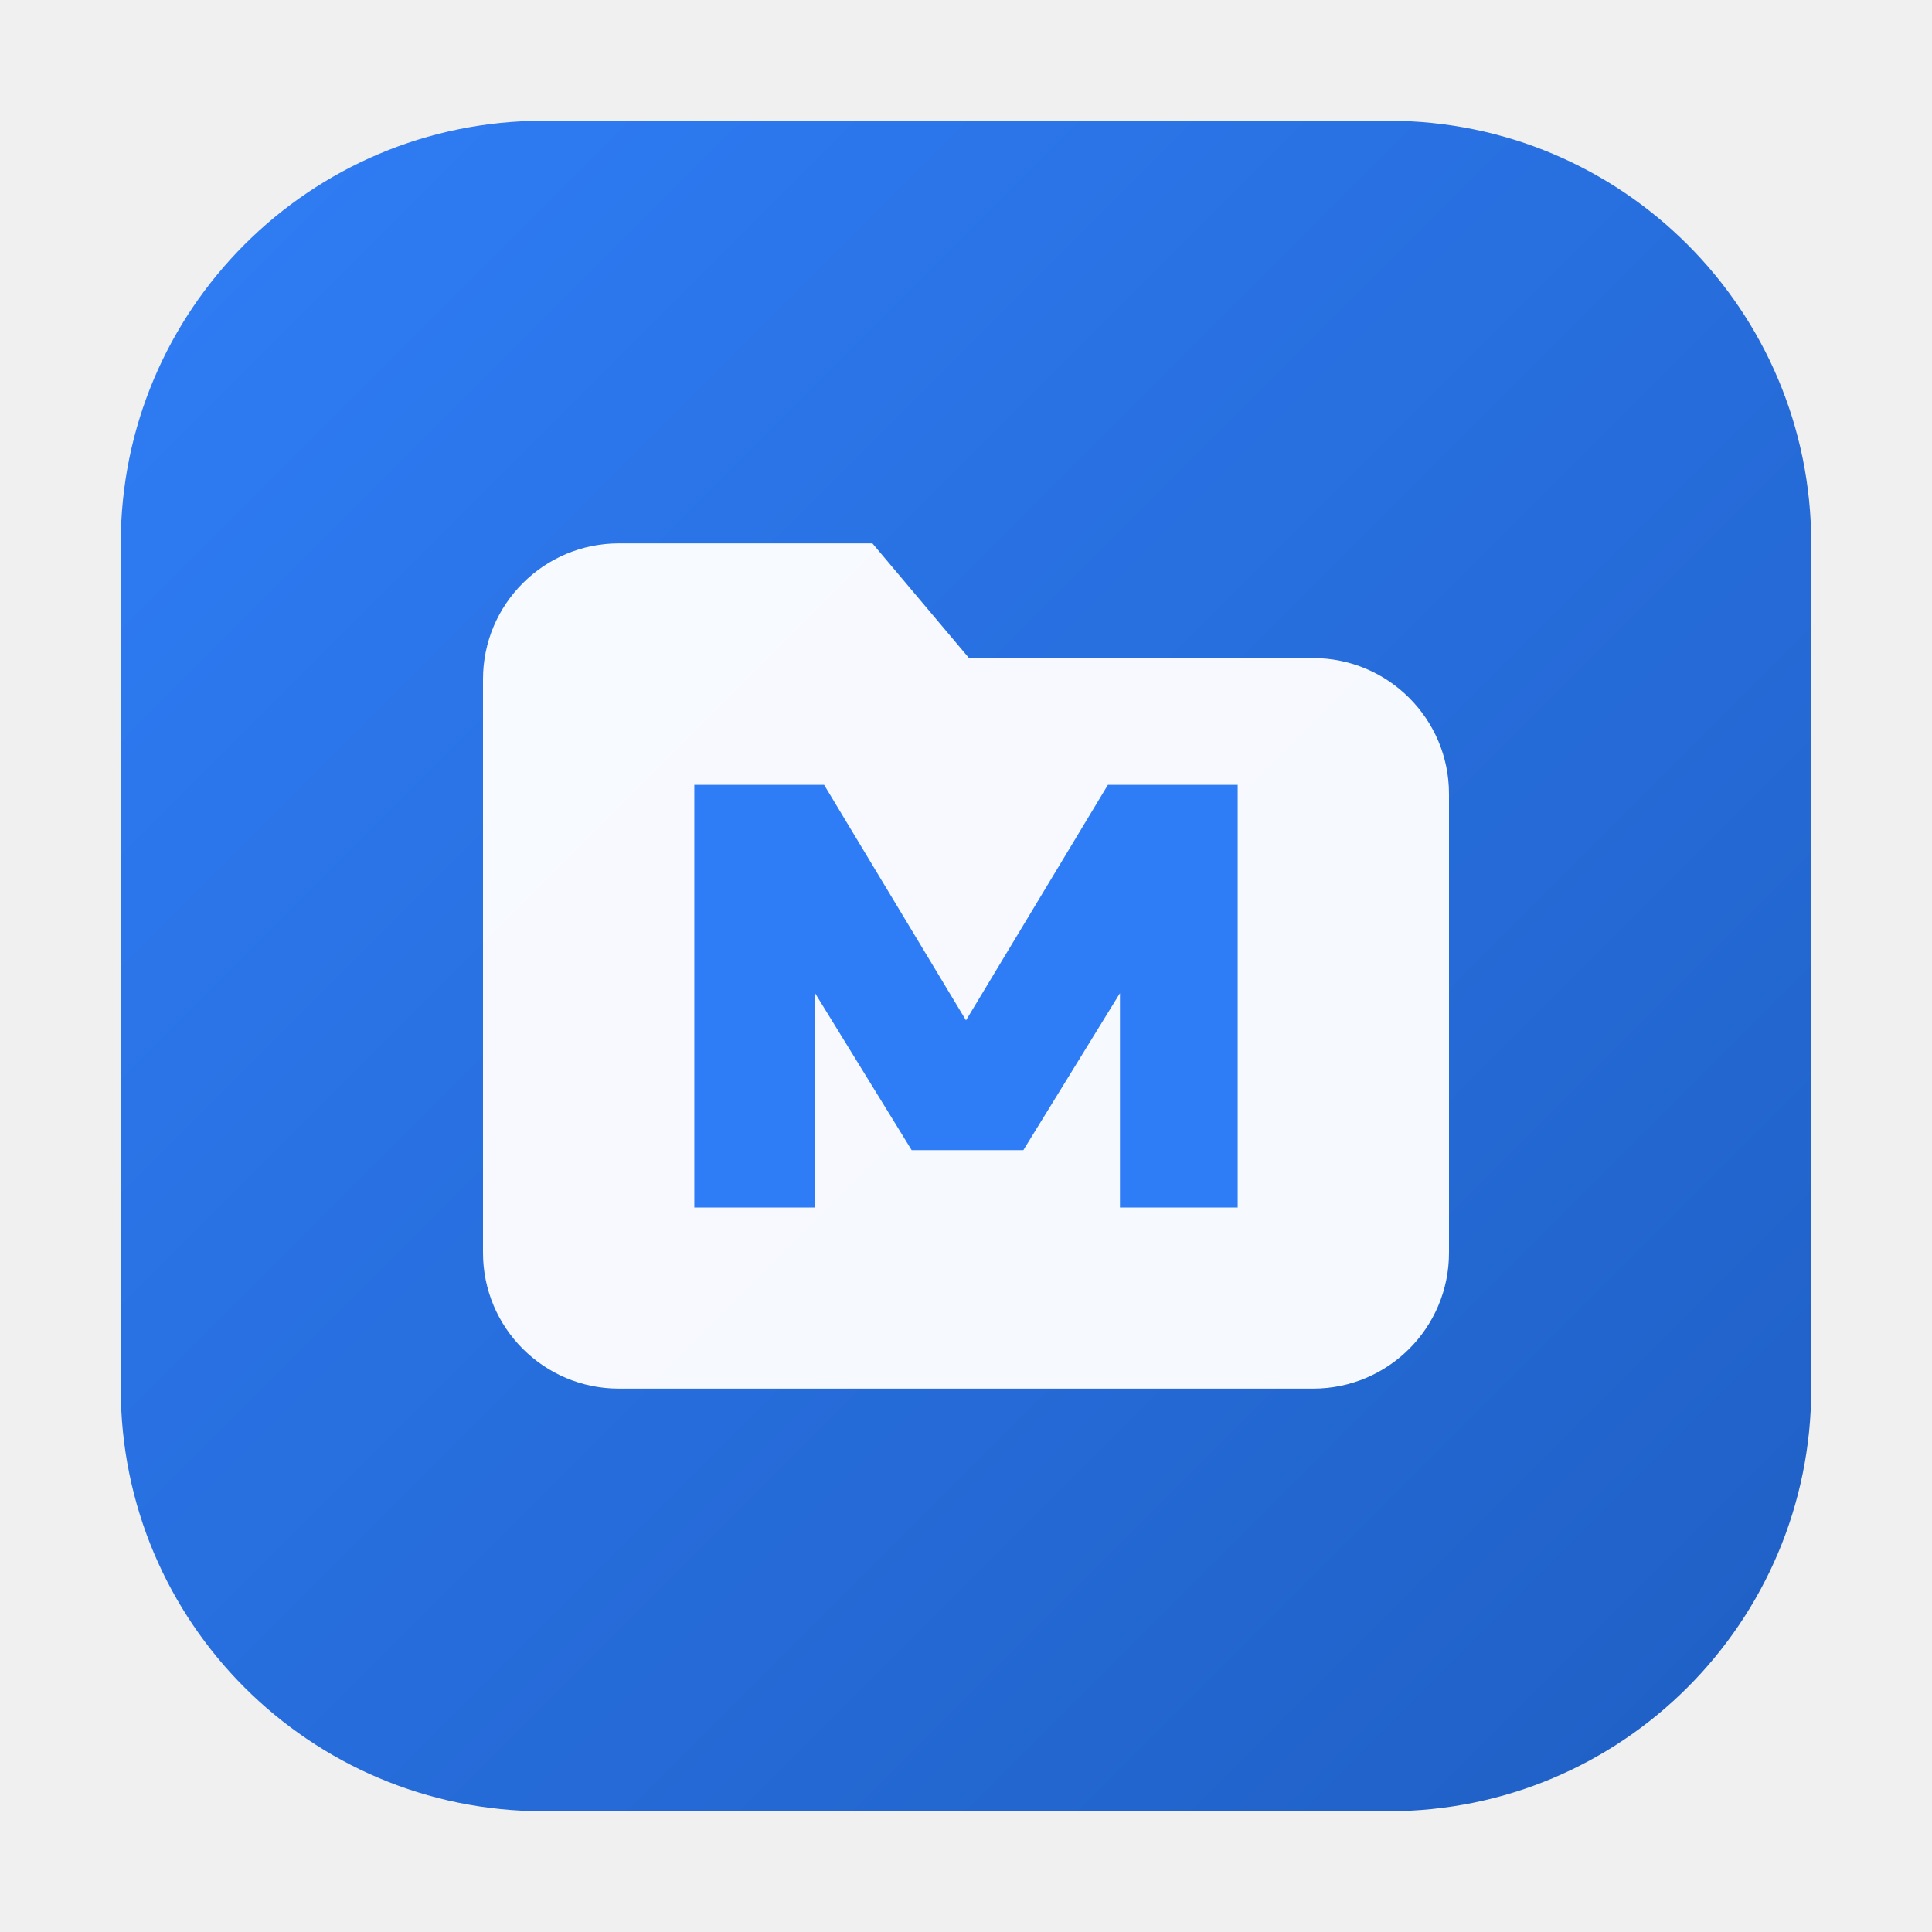
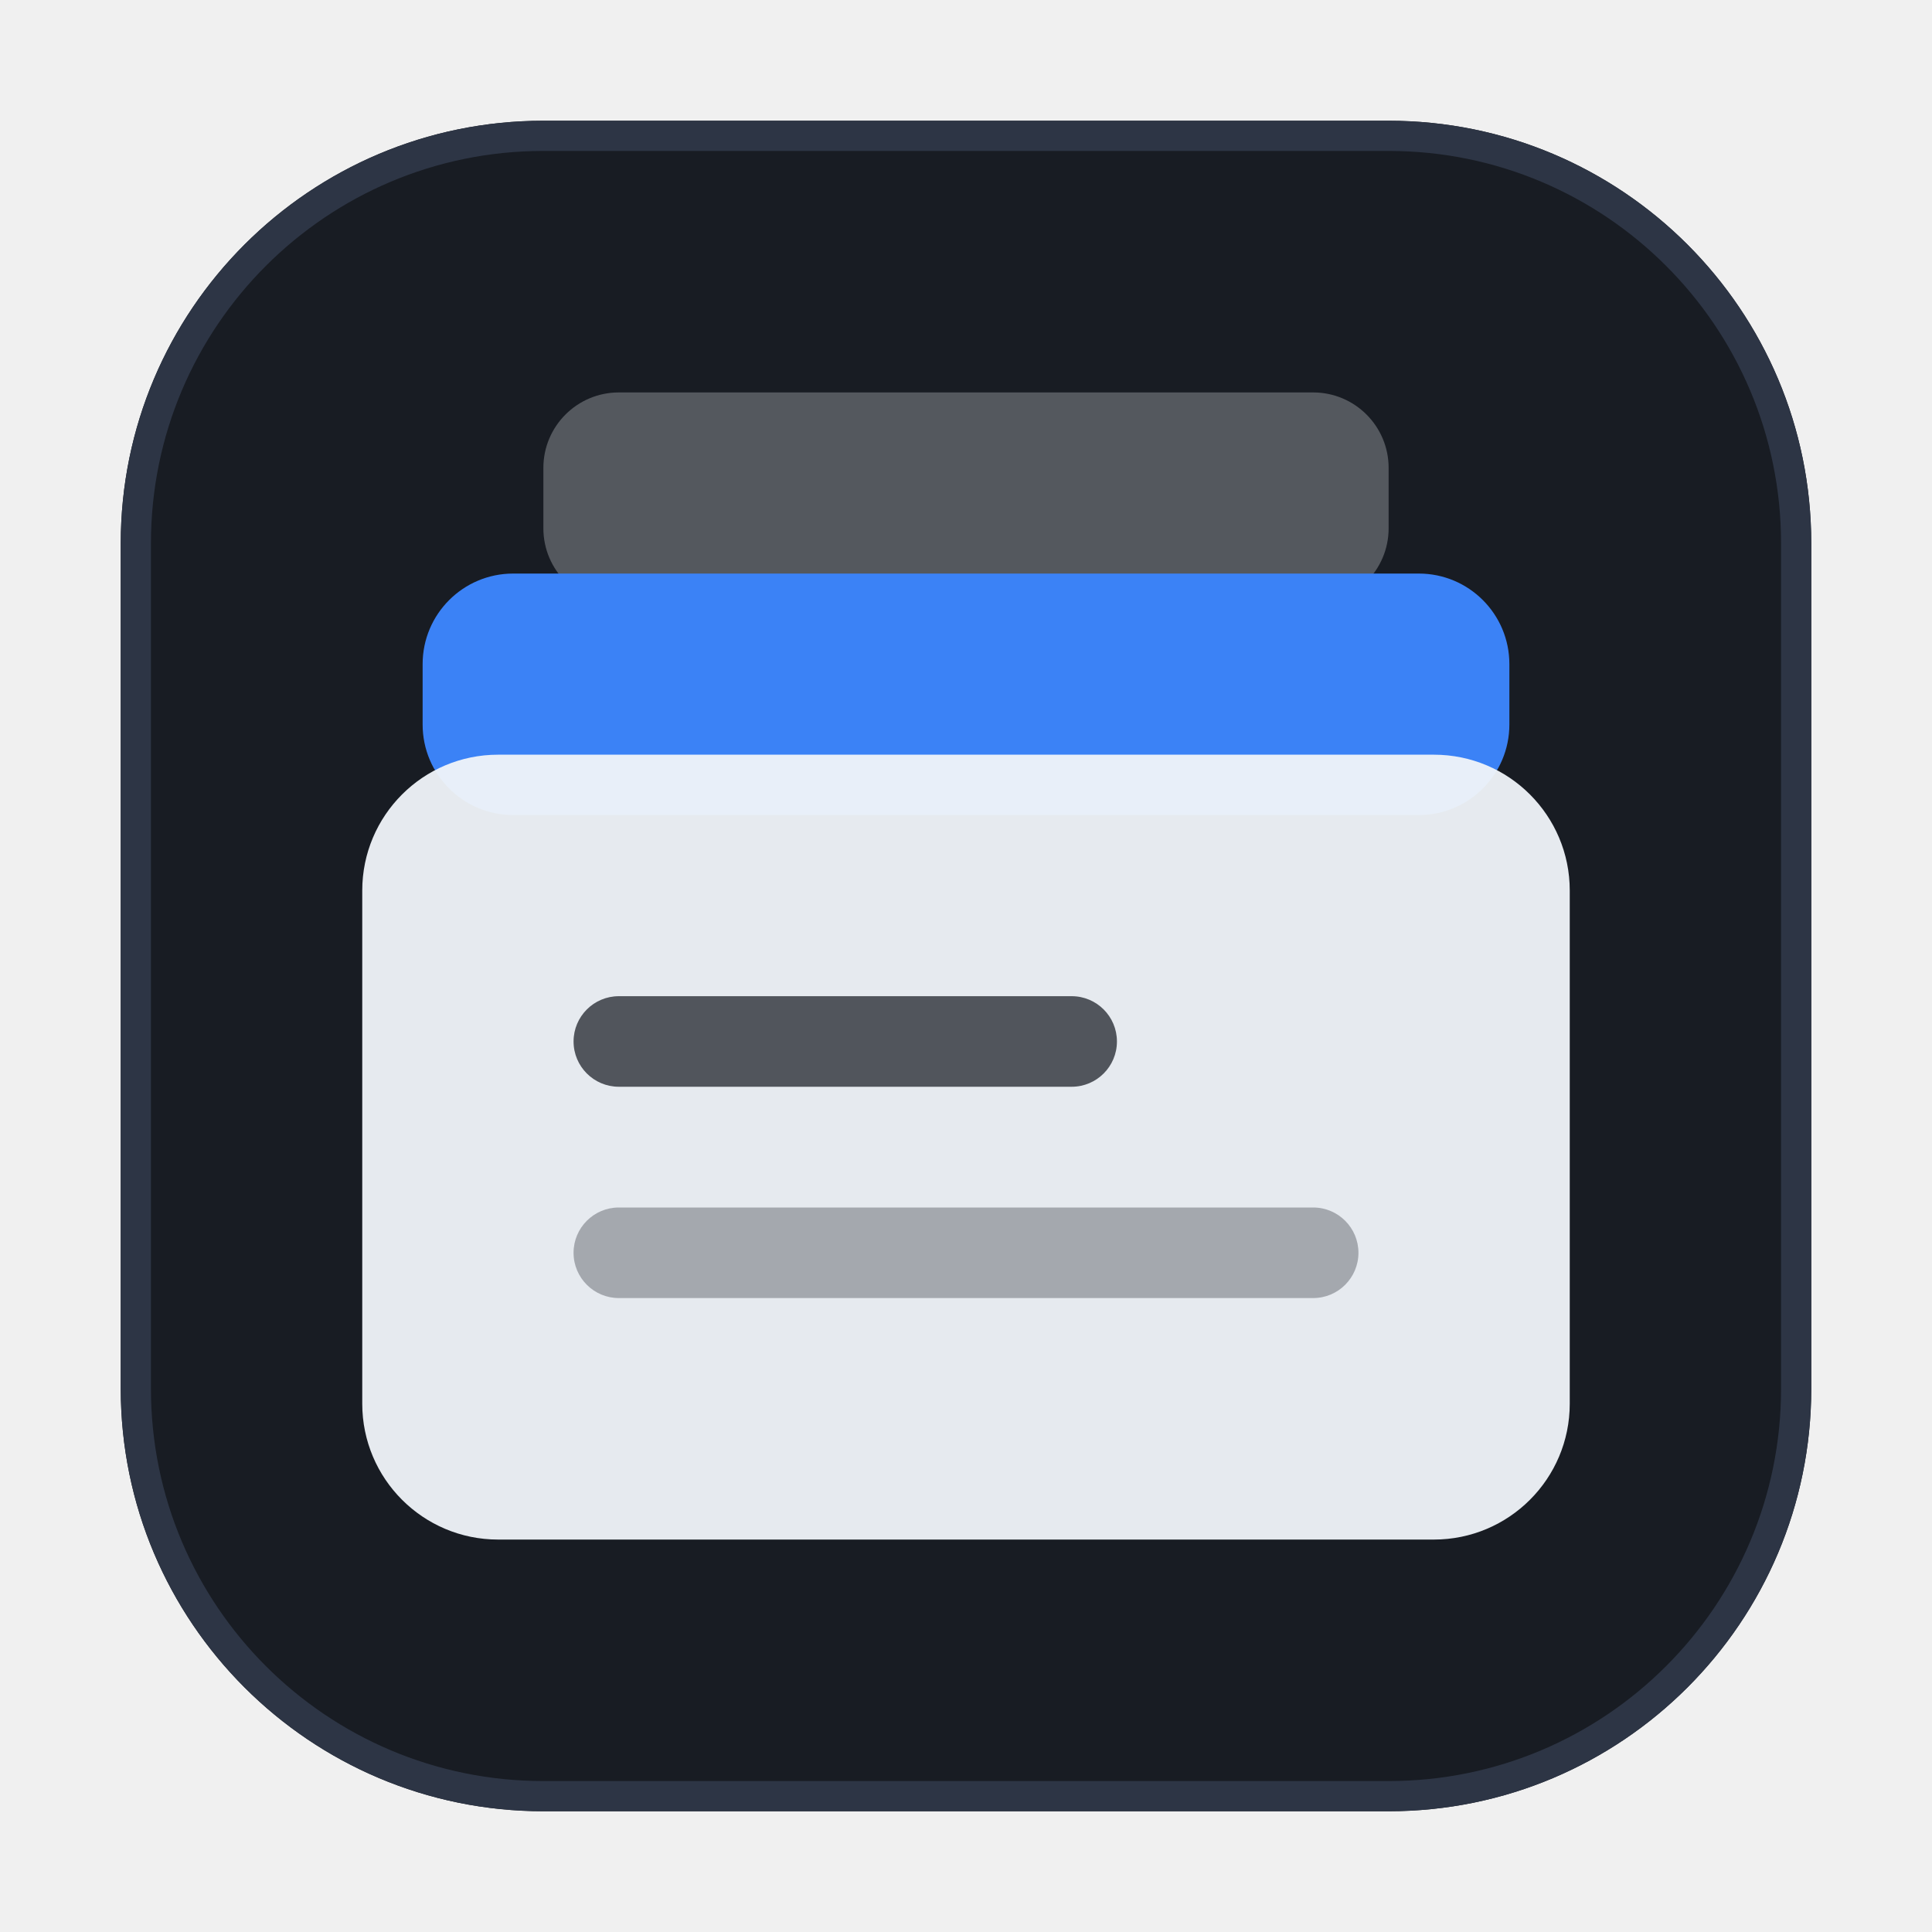
- <svg xmlns="http://www.w3.org/2000/svg" viewBox="0 0 64 64">
-   <defs>
-     <linearGradient id="bg" x1="0" y1="0" x2="1" y2="1">
-       <stop offset="0%" stop-color="#2f7df6" />
-       <stop offset="100%" stop-color="#1f5fc4" />
-     </linearGradient>
-   </defs>
-   <rect x="4" y="4" width="56" height="56" rx="14" fill="url(#bg)" />
-   <path d="M16 22.5a4.5 4.5 0 0 1 4.5-4.5h8.4l3.2 3.8h11.4a4.5 4.5 0 0 1 4.5 4.5v15.2A4.5 4.5 0 0 1 43.5 46h-23A4.5 4.5 0 0 1 16 41.5z" fill="#ffffff" opacity=".96" />
-   <path d="M23 40V26h4.3l4.7 7.8 4.7-7.8H41v14h-3.9v-7.1l-3.2 5.2h-3.7L27 32.9V40z" fill="#2f7df6" />
+ <svg xmlns="http://www.w3.org/2000/svg" viewBox="0 0 64 64" fill="none">
+   <rect x="4" y="4" width="56" height="56" rx="14" fill="#181C23" />
+   <rect x="4.5" y="4.5" width="55" height="55" rx="13.5" stroke="#2D3545" />
+   <rect x="18" y="13" width="28" height="7" rx="2.5" fill="#F1F5F9" fill-opacity="0.28" />
+   <rect x="14" y="19" width="36" height="8" rx="3" fill="#3B82F6" />
+   <rect x="12" y="25" width="40" height="26" rx="4.5" fill="#F1F5F9" fill-opacity="0.95" />
+   <rect x="19" y="33" width="18" height="3" rx="1.5" fill="#181C23" fill-opacity="0.72" />
+   <rect x="19" y="40" width="26" height="3" rx="1.5" fill="#181C23" fill-opacity="0.32" />
</svg>
